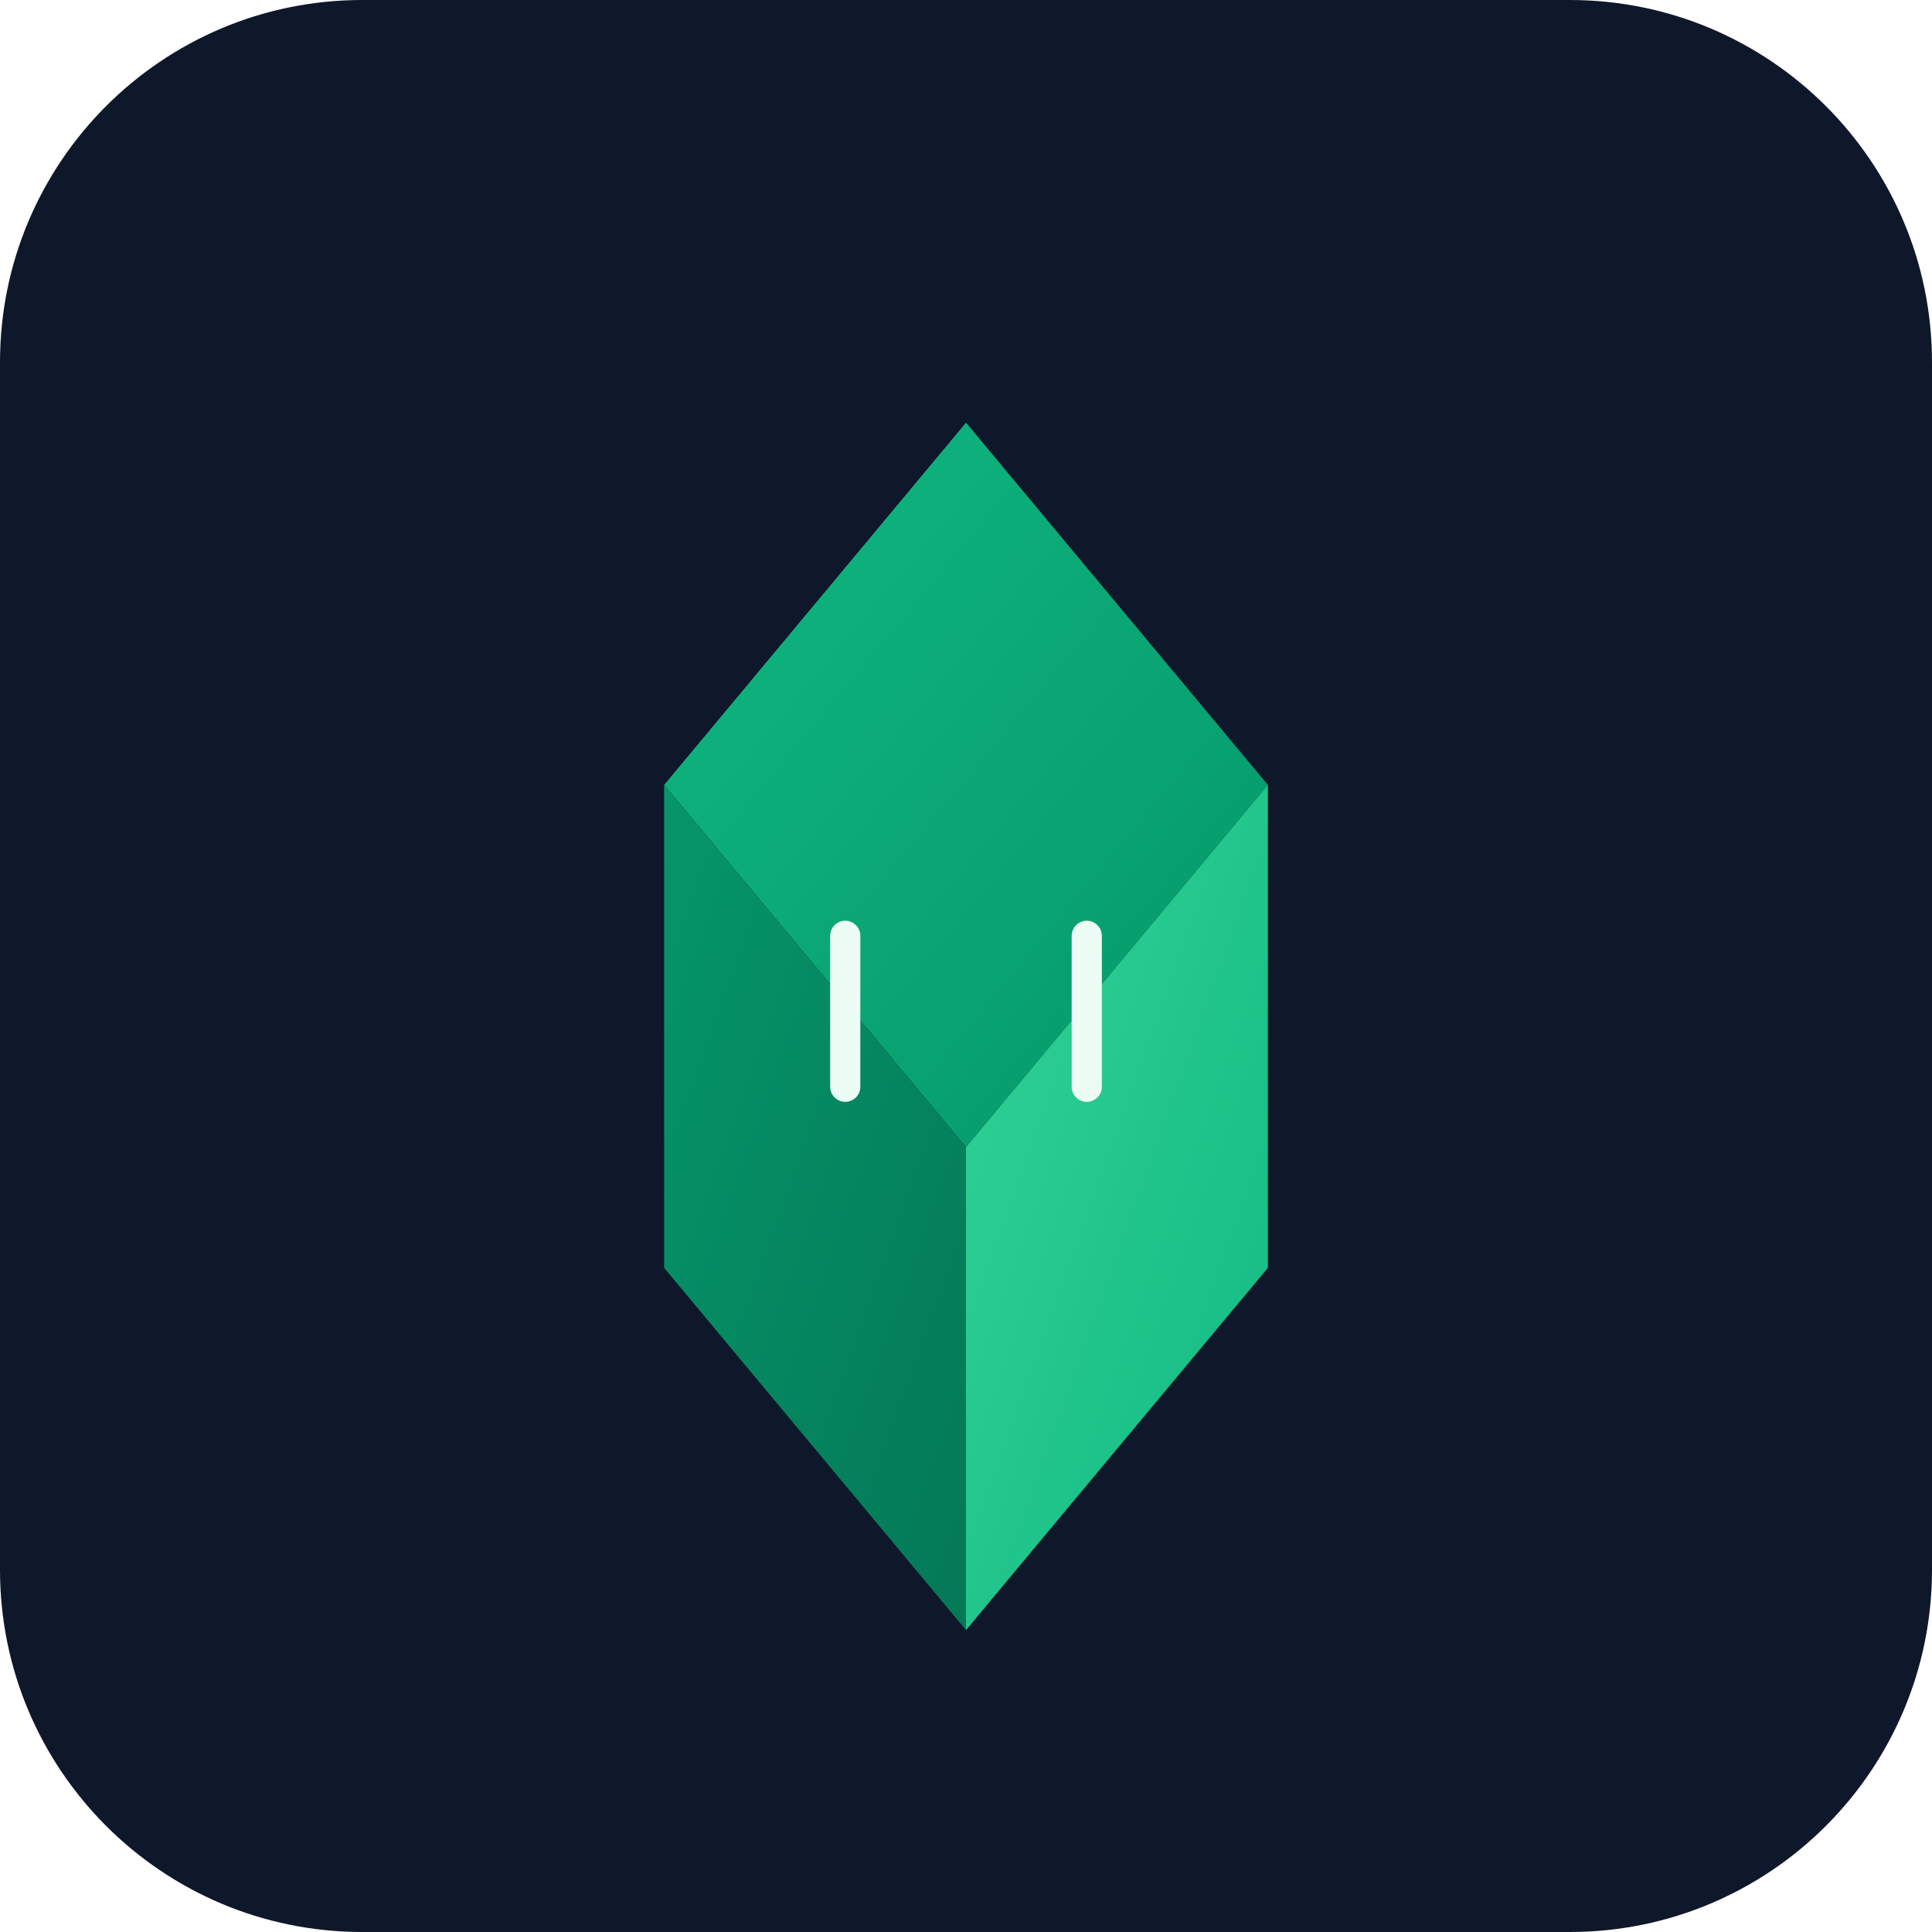
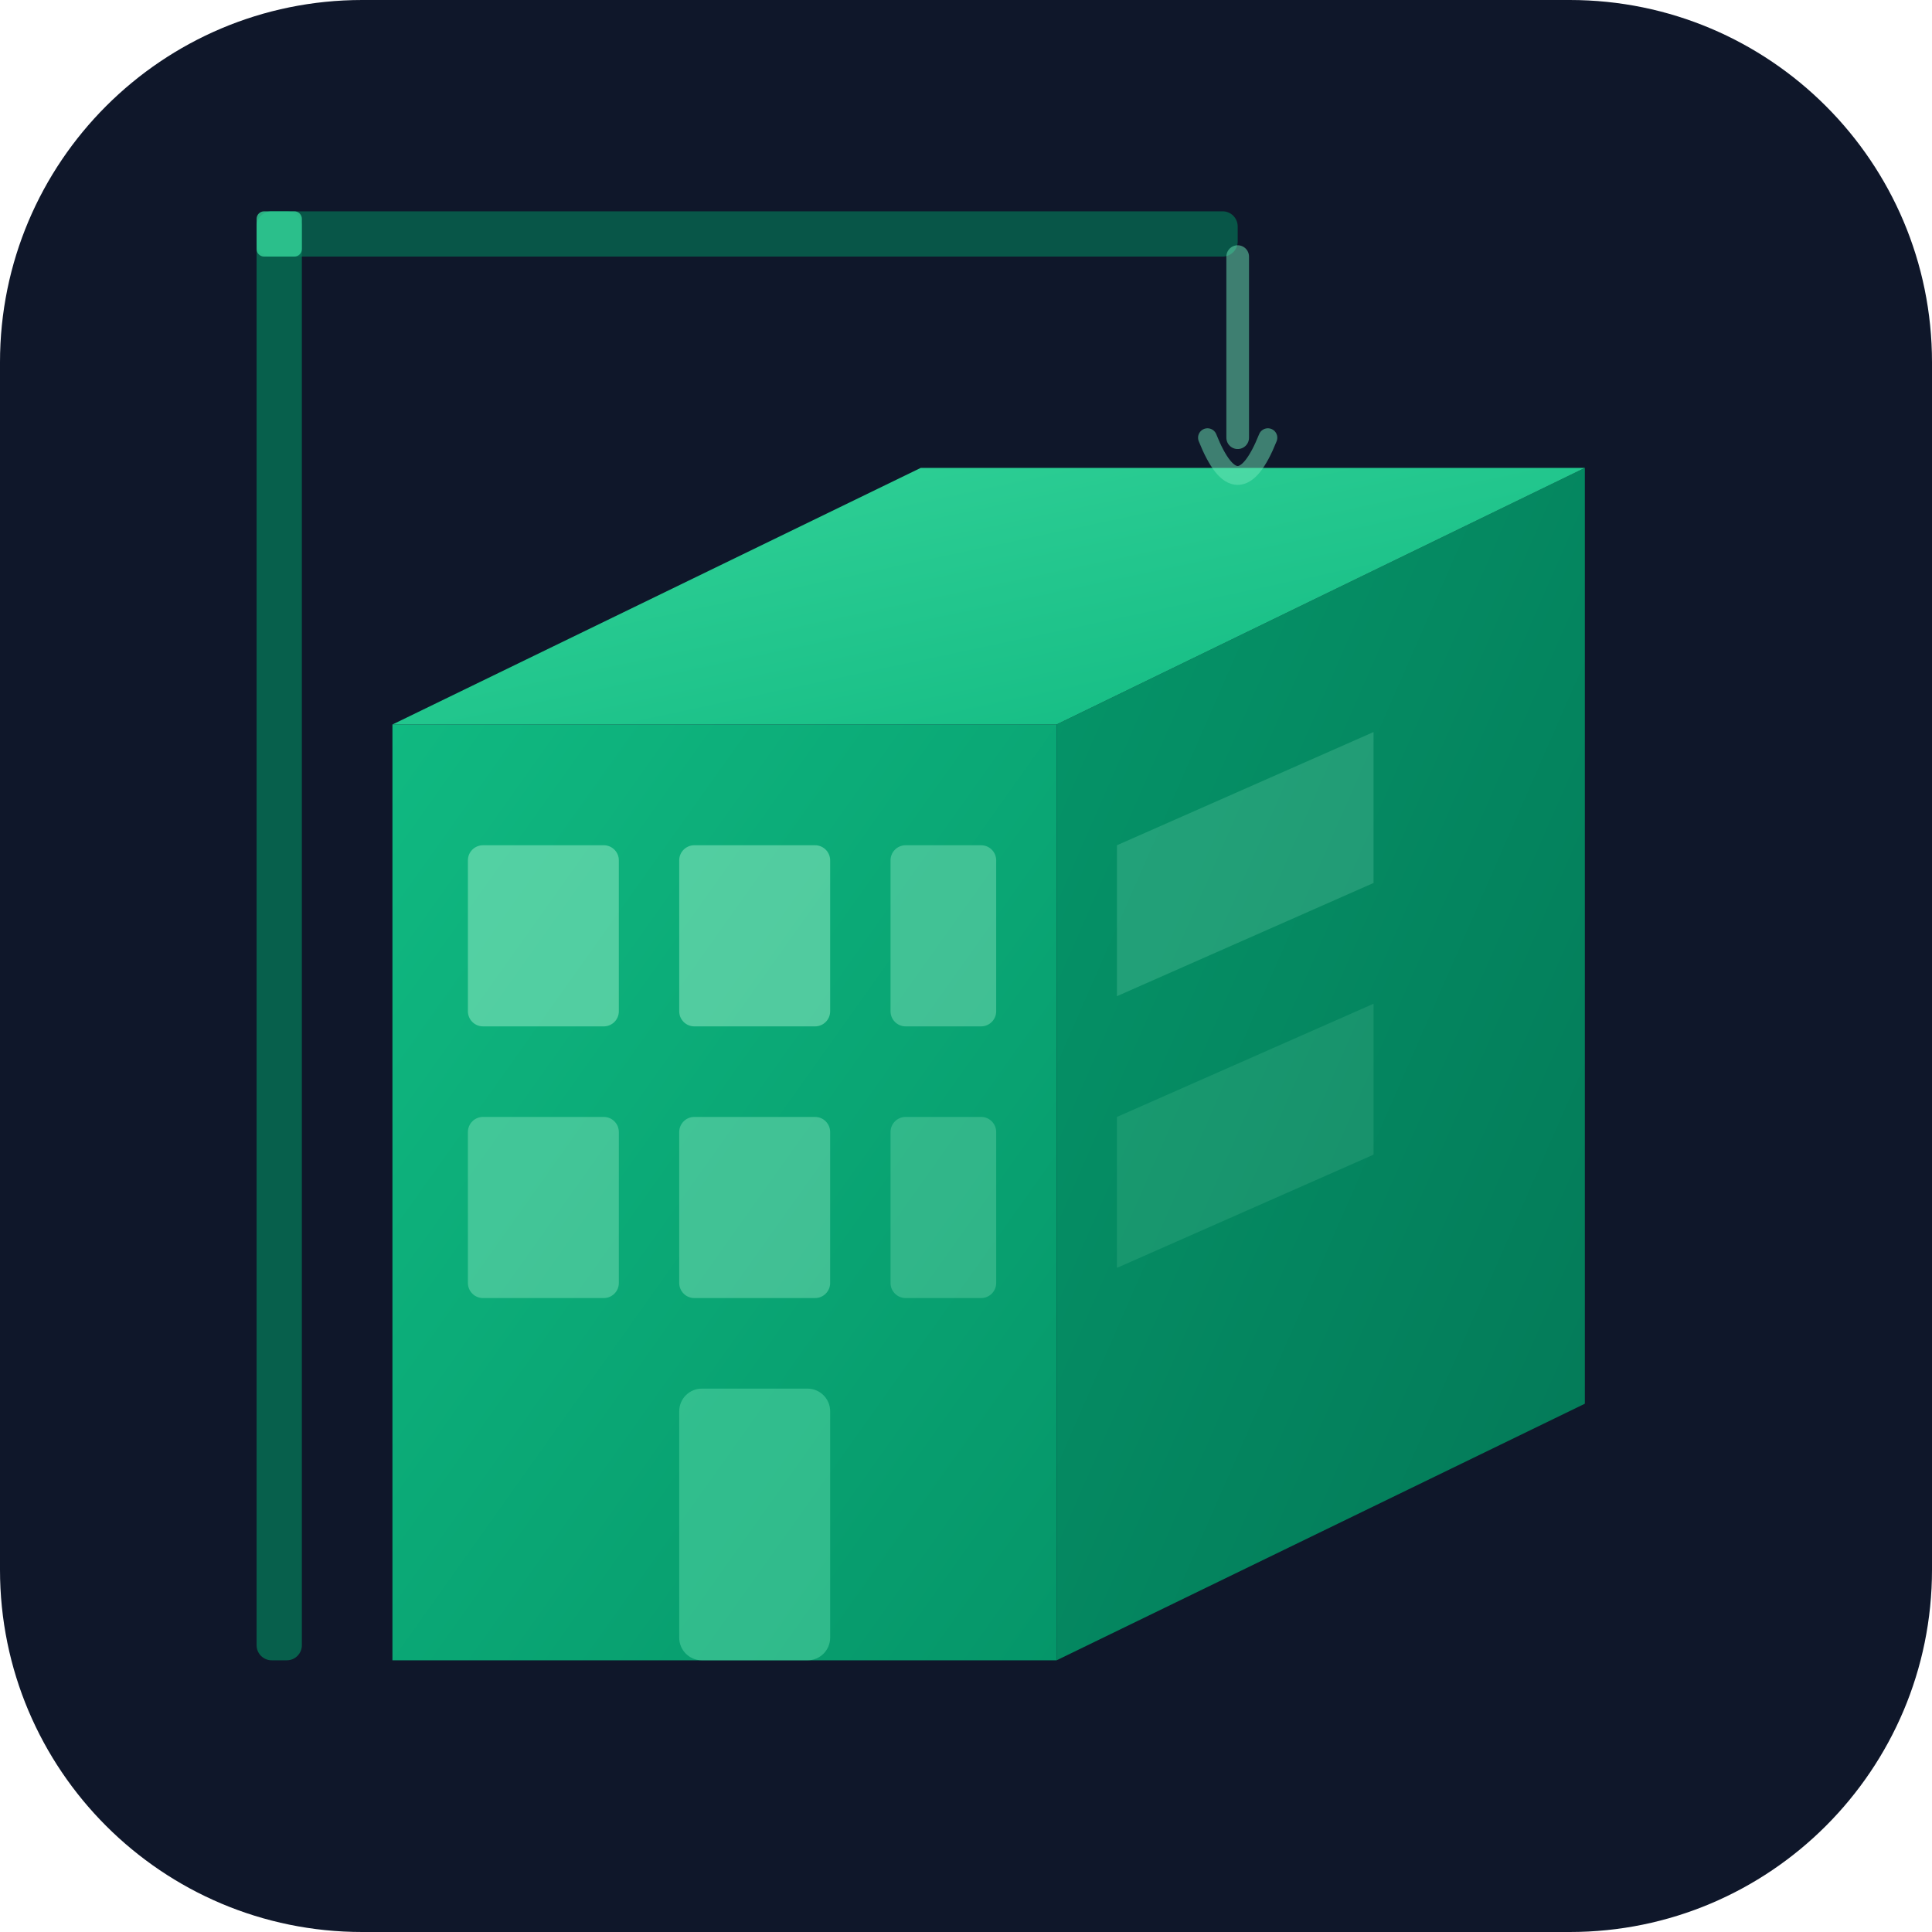
<svg xmlns="http://www.w3.org/2000/svg" viewBox="0 0 256 256" fill="none">
  <defs>
-     <linearGradient id="appGradTop" x1="0%" y1="0%" x2="100%" y2="100%">
+     <linearGradient id="af" x1="0%" y1="0%" x2="100%" y2="100%">
      <stop offset="0%" stop-color="#10B981" />
      <stop offset="100%" stop-color="#059669" />
    </linearGradient>
-     <linearGradient id="appGradLeft" x1="0%" y1="0%" x2="100%" y2="100%">
+     <linearGradient id="as" x1="0%" y1="0%" x2="100%" y2="100%">
      <stop offset="0%" stop-color="#059669" />
      <stop offset="100%" stop-color="#047857" />
    </linearGradient>
-     <linearGradient id="appGradRight" x1="0%" y1="0%" x2="100%" y2="100%">
+     <linearGradient id="ar" x1="0%" y1="0%" x2="100%" y2="100%">
      <stop offset="0%" stop-color="#34D399" />
      <stop offset="100%" stop-color="#10B981" />
    </linearGradient>
  </defs>
  <rect width="256" height="256" rx="48" fill="#0F172A" />
-   <g transform="translate(128, 128)">
-     <path d="M0 -72 L40 -24 L0 24 L-40 -24 Z" fill="url(#appGradTop)" />
-     <path d="M-40 -24 L0 24 L0 88 L-40 40 Z" fill="url(#appGradLeft)" />
-     <path d="M0 24 L40 -24 L40 40 L0 88 Z" fill="url(#appGradRight)" />
-     <path d="M-16 -4 L-16 16" stroke="#ECFDF5" stroke-width="4" stroke-linecap="round" />
-     <path d="M16 -4 L16 16" stroke="#ECFDF5" stroke-width="4" stroke-linecap="round" />
-   </g>
+   <path d="M52 96 L140 96 L140 220 L52 220 Z" fill="url(#af)" />
+   <path d="M140 96 L210 62 L210 186 L140 220 Z" fill="url(#as)" />
+   <path d="M52 96 L122 62 L210 62 L140 96 Z" fill="url(#ar)" />
+   <rect x="62" y="112" width="20" height="24" rx="2" fill="#A7F3D0" opacity="0.45" />
+   <rect x="90" y="112" width="20" height="24" rx="2" fill="#A7F3D0" opacity="0.45" />
+   <rect x="118" y="112" width="14" height="24" rx="2" fill="#A7F3D0" opacity="0.35" />
+   <rect x="62" y="148" width="20" height="24" rx="2" fill="#A7F3D0" opacity="0.35" />
+   <rect x="90" y="148" width="20" height="24" rx="2" fill="#A7F3D0" opacity="0.35" />
+   <rect x="118" y="148" width="14" height="24" rx="2" fill="#A7F3D0" opacity="0.25" />
+   <rect x="90" y="184" width="20" height="36" rx="3" fill="#6EE7B7" opacity="0.4" />
+   <path d="M148 112 L182 97 L182 117 L148 132 Z" fill="#A7F3D0" opacity="0.18" />
+   <path d="M148 148 L182 133 L182 153 L148 168 Z" fill="#A7F3D0" opacity="0.12" />
+   <rect x="34" y="28" width="6" height="192" rx="2" fill="#047857" opacity="0.75" />
+   <rect x="34" y="28" width="130" height="6" rx="2" fill="#047857" opacity="0.65" />
+   <rect x="34" y="28" width="6" height="6" rx="1" fill="#34D399" opacity="0.8" />
+   <line x1="164" y1="34" x2="164" y2="58" stroke="#6EE7B7" stroke-width="3" opacity="0.5" stroke-linecap="round" />
+   <path d="M160 58 Q164 68 168 58" stroke="#6EE7B7" stroke-width="2.5" fill="none" opacity="0.5" stroke-linecap="round" />
</svg>
